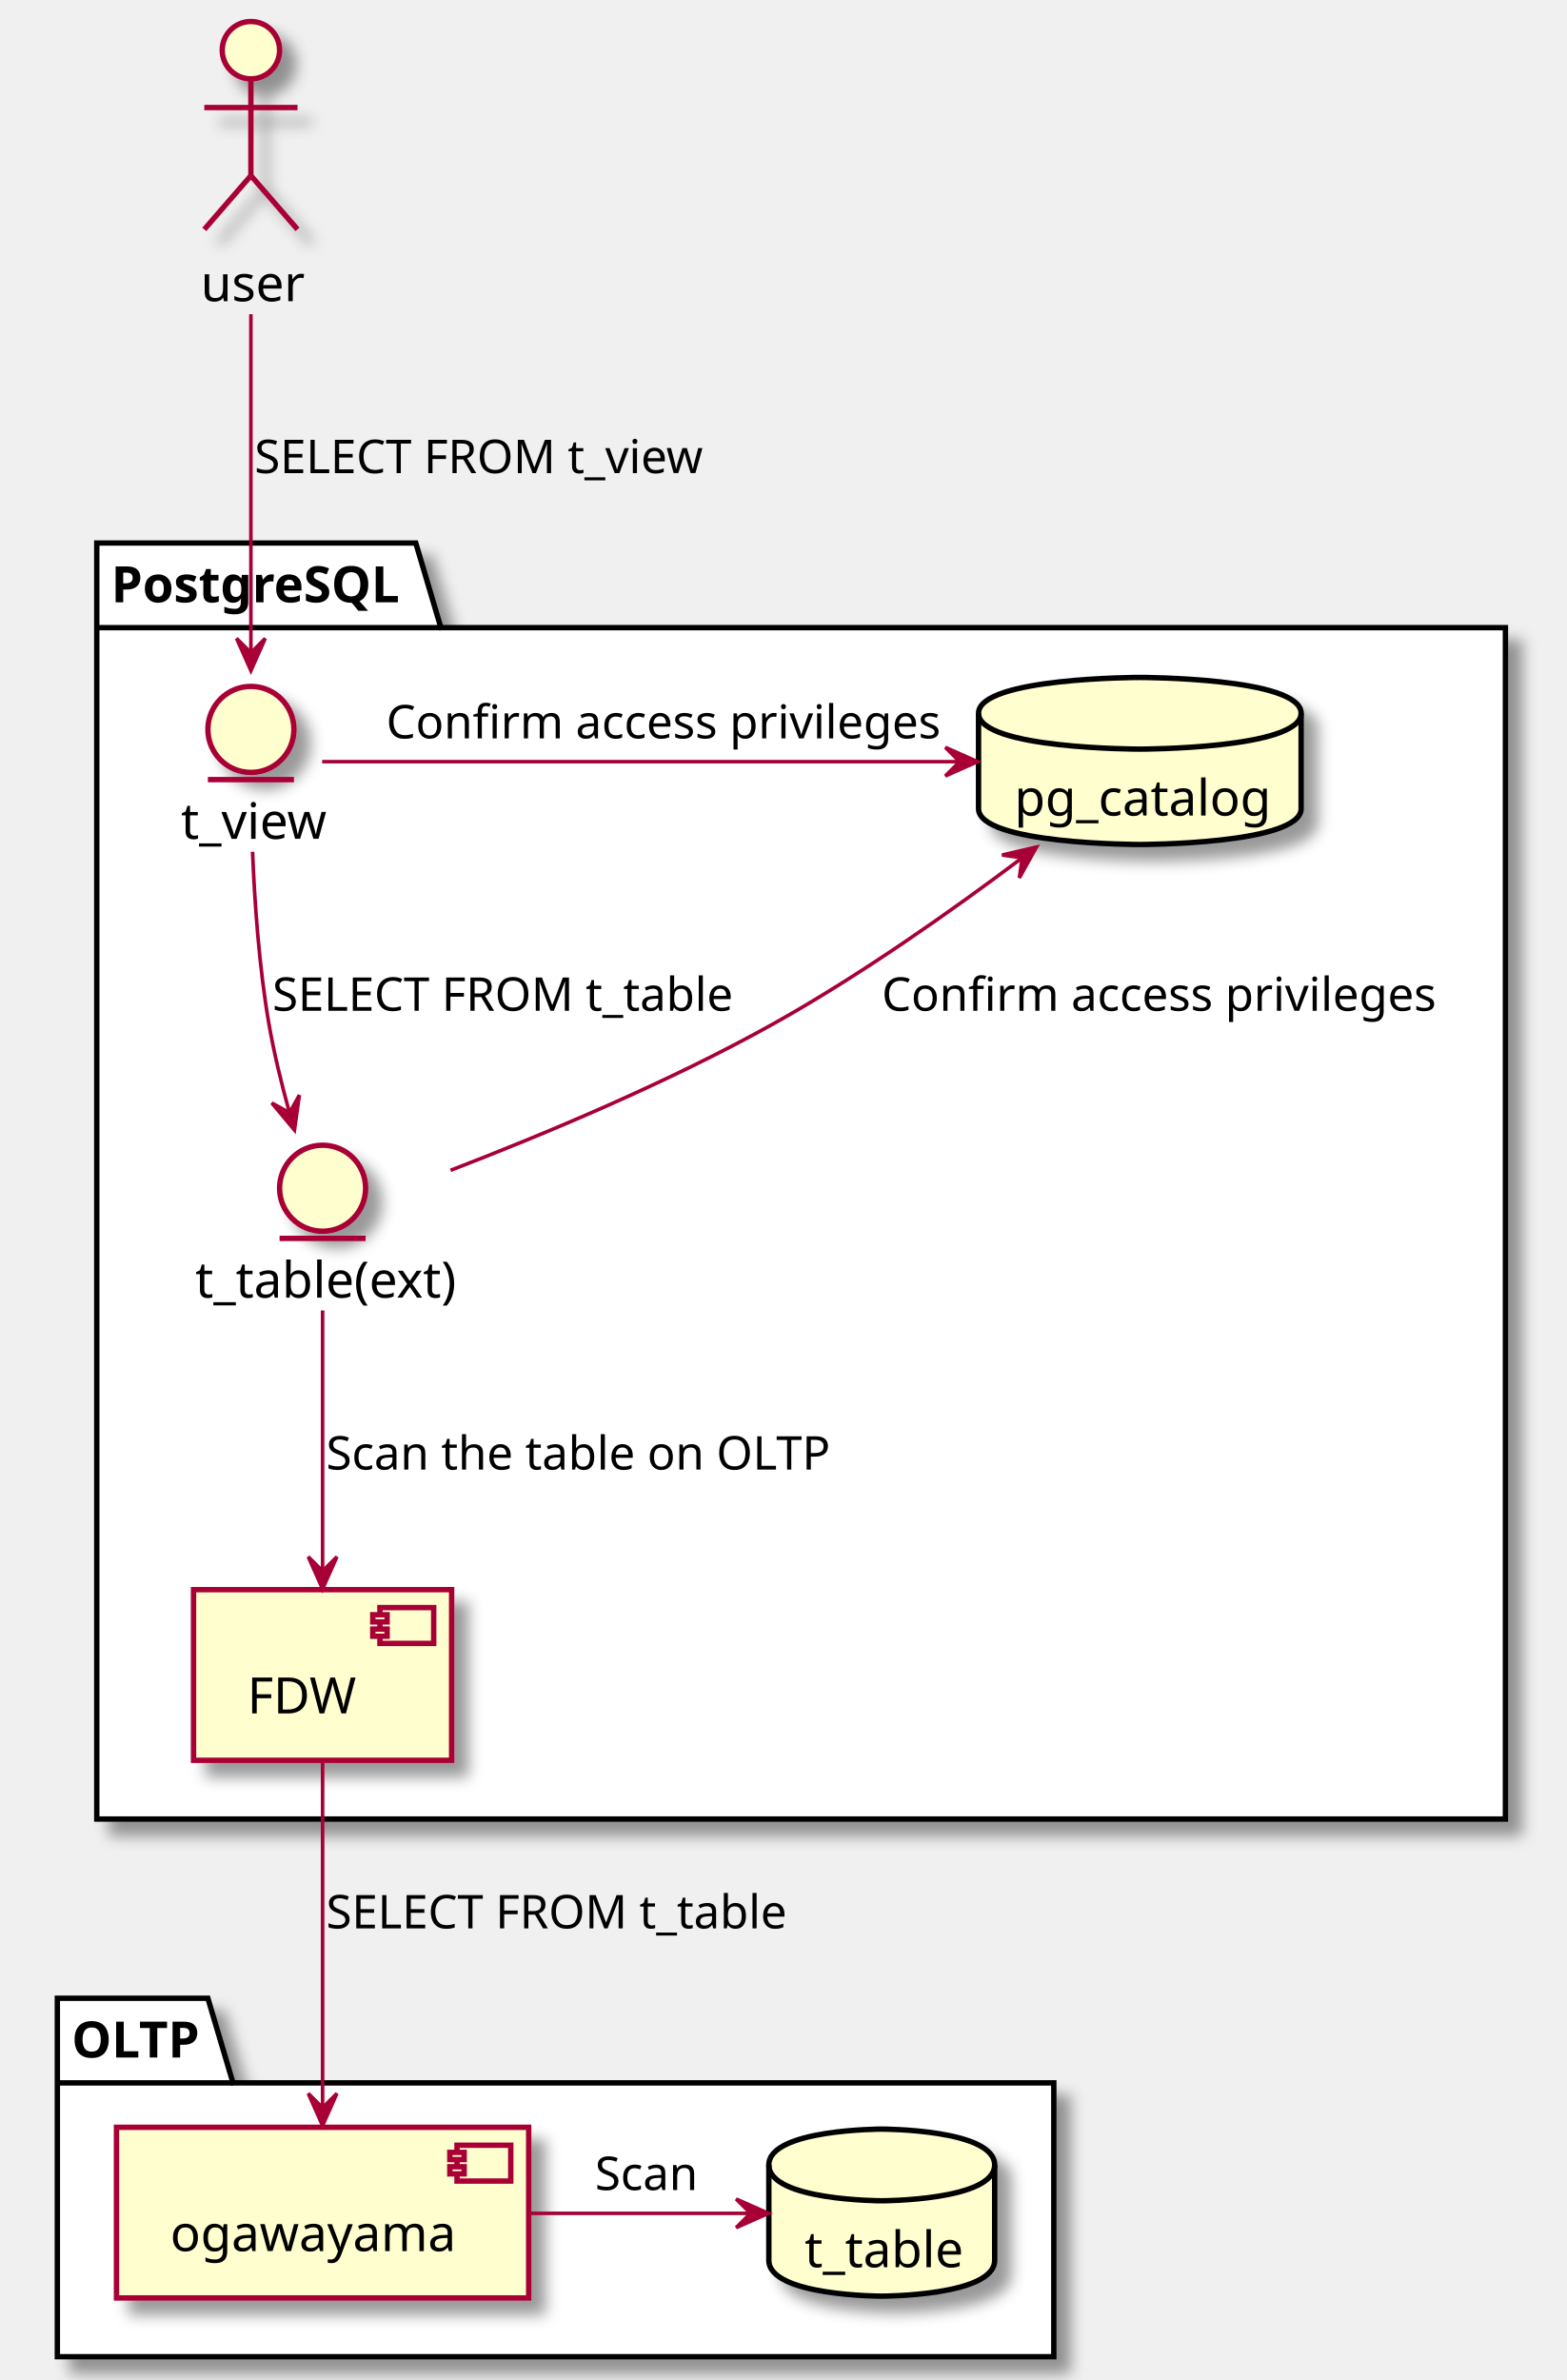
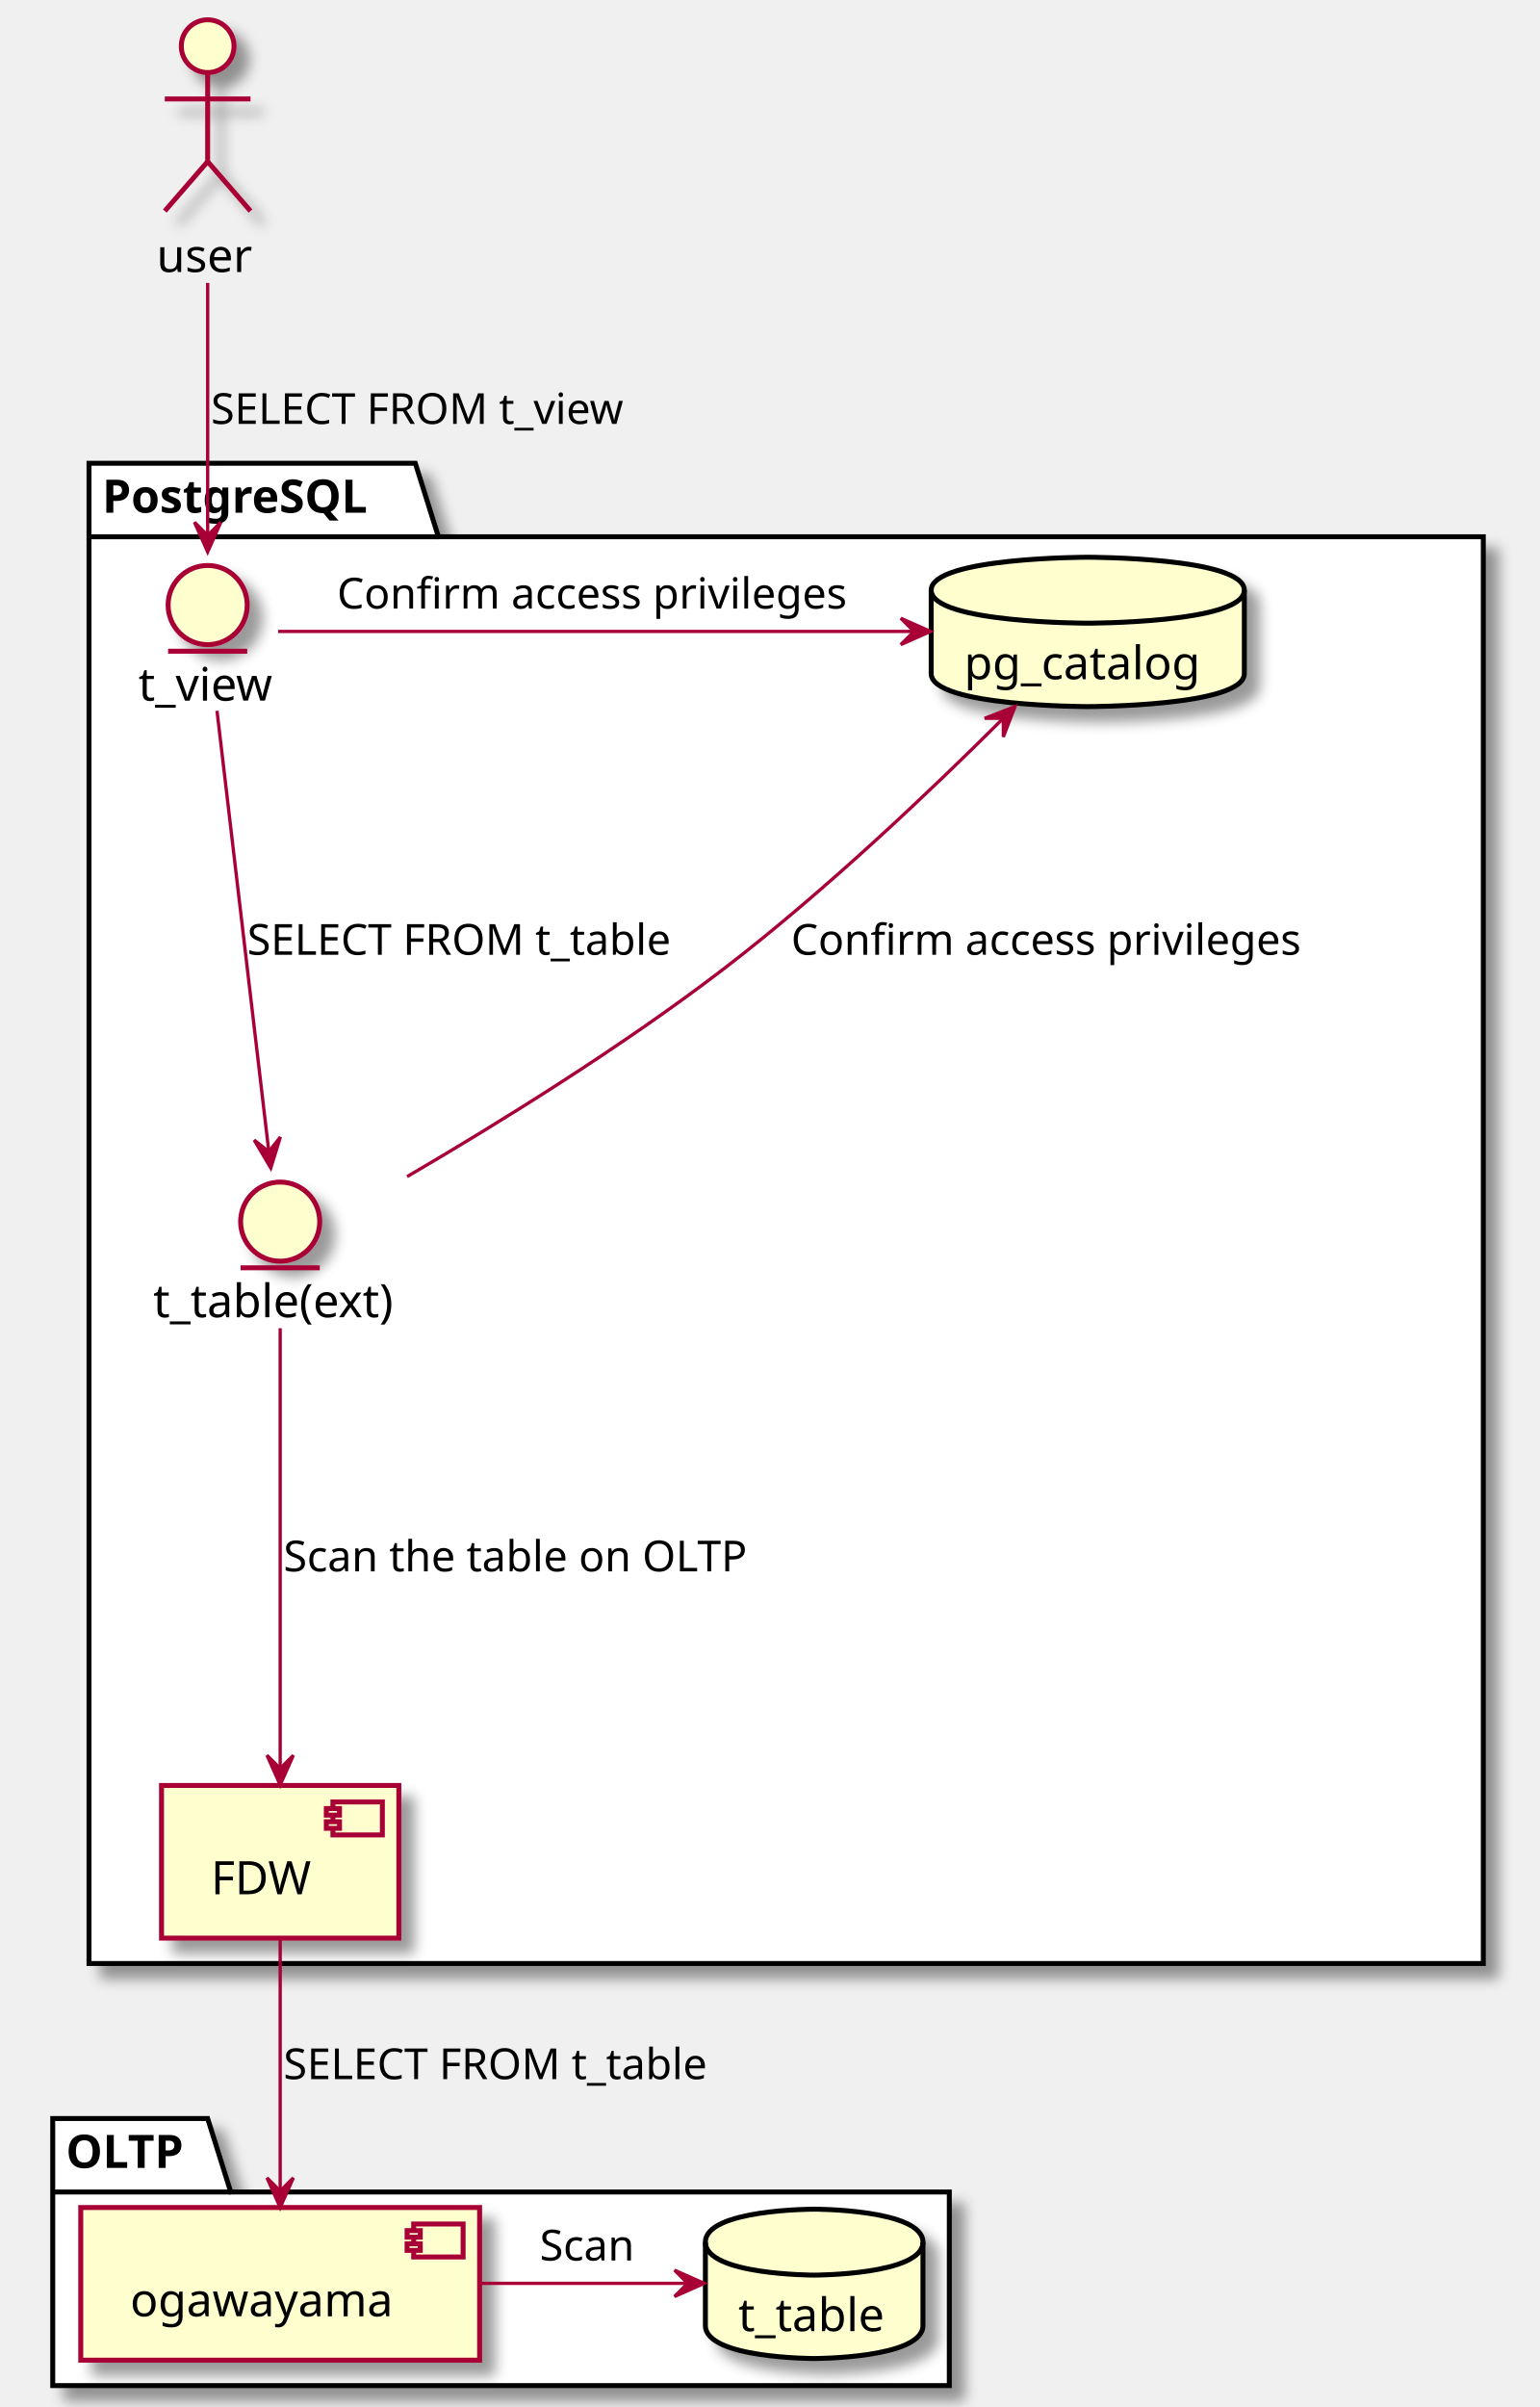
- <svg xmlns="http://www.w3.org/2000/svg" contentScriptType="application/ecmascript" contentStyleType="text/css" height="664px" preserveAspectRatio="none" style="width:437px;height:664px;" version="1.1" viewBox="0 0 437 664" width="437px" zoomAndPan="magnify">
+ <svg xmlns="http://www.w3.org/2000/svg" contentScriptType="application/ecmascript" contentStyleType="text/css" height="730px" preserveAspectRatio="none" style="width:467px;height:730px;background:#FFFFFF;" version="1.1" viewBox="0 0 467 730" width="467px" zoomAndPan="magnify">
  <defs>
    <filter height="300%" id="f77u9ziz91iui" width="300%" x="-1" y="-1">
      <feGaussianBlur result="blurOut" stdDeviation="2.0" />
      <feColorMatrix in="blurOut" result="blurOut2" type="matrix" values="0 0 0 0 0 0 0 0 0 0 0 0 0 0 0 0 0 0 .4 0" />
      <feOffset dx="4.0" dy="4.0" in="blurOut2" result="blurOut3" />
      <feBlend in="SourceGraphic" in2="blurOut3" mode="normal" />
    </filter>
  </defs>
  <g>
-     <polygon fill="#FFFFFF" filter="url(#f77u9ziz91iui)" points="27,151.5,116,151.5,123,175.109,420,175.109,420,507.5,27,507.5,27,151.5" style="stroke:#000000;stroke-width:1.5;" />
-     <line style="stroke:#000000;stroke-width:1.5;" x1="27" x2="123" y1="175.109" y2="175.109" />
-     <text fill="#000000" font-family="sans-serif" font-size="14" font-weight="bold" lengthAdjust="spacing" textLength="83" x="31" y="168.033">PostgreSQL</text>
-     <polygon fill="#FFFFFF" filter="url(#f77u9ziz91iui)" points="16,557.5,58,557.5,65,581.109,294,581.109,294,657.5,16,657.5,16,557.5" style="stroke:#000000;stroke-width:1.5;" />
-     <line style="stroke:#000000;stroke-width:1.5;" x1="16" x2="65" y1="581.109" y2="581.109" />
-     <text fill="#000000" font-family="sans-serif" font-size="14" font-weight="bold" lengthAdjust="spacing" textLength="36" x="20" y="574.033">OLTP</text>
-     <ellipse cx="70" cy="203.5" fill="#FEFECE" filter="url(#f77u9ziz91iui)" rx="12" ry="12" style="stroke:#A80036;stroke-width:1.5;" />
-     <line style="stroke:#A80036;stroke-width:1.5;" x1="58" x2="82" y1="217.5" y2="217.5" />
-     <text fill="#000000" font-family="sans-serif" font-size="14" lengthAdjust="spacing" textLength="39" x="50.5" y="234.033">t_view</text>
-     <ellipse cx="90" cy="331.5" fill="#FEFECE" filter="url(#f77u9ziz91iui)" rx="12" ry="12" style="stroke:#A80036;stroke-width:1.5;" />
-     <line style="stroke:#A80036;stroke-width:1.5;" x1="78" x2="102" y1="345.5" y2="345.5" />
-     <text fill="#000000" font-family="sans-serif" font-size="14" lengthAdjust="spacing" textLength="71" x="54.5" y="362.033">t_table(ext)</text>
-     <rect fill="#FEFECE" filter="url(#f77u9ziz91iui)" height="47.609" style="stroke:#A80036;stroke-width:1.5;" width="72" x="54" y="443.5" />
-     <rect fill="#FEFECE" height="10" style="stroke:#A80036;stroke-width:1.5;" width="15" x="106" y="448.5" />
-     <rect fill="#FEFECE" height="2" style="stroke:#A80036;stroke-width:1.5;" width="4" x="104" y="450.5" />
-     <rect fill="#FEFECE" height="2" style="stroke:#A80036;stroke-width:1.5;" width="4" x="104" y="454.5" />
-     <text fill="#000000" font-family="sans-serif" font-size="14" lengthAdjust="spacing" textLength="32" x="69" y="478.033">FDW</text>
-     <path d="M273,199 C273,189 318,189 318,189 C318,189 363,189 363,199 L363,225.609 C363,235.609 318,235.609 318,235.609 C318,235.609 273,235.609 273,225.609 L273,199 " fill="#FEFECE" filter="url(#f77u9ziz91iui)" style="stroke:#000000;stroke-width:1.5;" />
-     <path d="M273,199 C273,209 318,209 318,209 C318,209 363,209 363,199 " fill="none" style="stroke:#000000;stroke-width:1.5;" />
-     <text fill="#000000" font-family="sans-serif" font-size="14" lengthAdjust="spacing" textLength="70" x="283" y="227.533">pg_catalog</text>
-     <rect fill="#FEFECE" filter="url(#f77u9ziz91iui)" height="47.609" style="stroke:#A80036;stroke-width:1.5;" width="115" x="32.5" y="593.5" />
-     <rect fill="#FEFECE" height="10" style="stroke:#A80036;stroke-width:1.5;" width="15" x="127.5" y="598.5" />
-     <rect fill="#FEFECE" height="2" style="stroke:#A80036;stroke-width:1.5;" width="4" x="125.5" y="600.5" />
-     <rect fill="#FEFECE" height="2" style="stroke:#A80036;stroke-width:1.5;" width="4" x="125.5" y="604.5" />
-     <text fill="#000000" font-family="sans-serif" font-size="14" lengthAdjust="spacing" textLength="75" x="47.5" y="628.033">ogawayama</text>
-     <path d="M214.5,604 C214.5,594 246,594 246,594 C246,594 277.5,594 277.5,604 L277.5,630.609 C277.5,640.609 246,640.609 246,640.609 C246,640.609 214.5,640.609 214.5,630.609 L214.5,604 " fill="#FEFECE" filter="url(#f77u9ziz91iui)" style="stroke:#000000;stroke-width:1.5;" />
-     <path d="M214.5,604 C214.5,614 246,614 246,614 C246,614 277.5,614 277.5,604 " fill="none" style="stroke:#000000;stroke-width:1.5;" />
-     <text fill="#000000" font-family="sans-serif" font-size="14" lengthAdjust="spacing" textLength="43" x="224.5" y="632.533">t_table</text>
-     <ellipse cx="70" cy="14" fill="#FEFECE" filter="url(#f77u9ziz91iui)" rx="8" ry="8" style="stroke:#A80036;stroke-width:1.5;" />
-     <path d="M70,22 L70,49 M57,30 L83,30 M70,49 L57,64 M70,49 L83,64 " fill="none" filter="url(#f77u9ziz91iui)" style="stroke:#A80036;stroke-width:1.5;" />
-     <text fill="#000000" font-family="sans-serif" font-size="14" lengthAdjust="spacing" textLength="28" x="56" y="84.033">user</text>
-     <path d="M70.46,237.64 C71.03,251.69 72.28,269.69 75,285.5 C76.41,293.68 78.54,302.4 80.76,310.4 " fill="none" id="t_view-to-ext_table" style="stroke:#A80036;stroke-width:1.0;" />
-     <polygon fill="#A80036" points="82.15,315.27,83.524,305.517,80.776,310.462,75.831,307.715,82.15,315.27" style="stroke:#A80036;stroke-width:1.0;" />
-     <text fill="#000000" font-family="sans-serif" font-size="13" lengthAdjust="spacing" textLength="135" x="76" y="281.995">SELECT FROM t_table</text>
-     <path d="M90,365.6 C90,386.36 90,416.33 90,438.22 " fill="none" id="ext_table-to-fdw" style="stroke:#A80036;stroke-width:1.0;" />
-     <polygon fill="#A80036" points="90,443.32,94,434.32,90,438.32,86,434.32,90,443.32" style="stroke:#A80036;stroke-width:1.0;" />
-     <text fill="#000000" font-family="sans-serif" font-size="13" lengthAdjust="spacing" textLength="139" x="91" y="409.995">Scan the table on OLTP</text>
-     <path d="M89.88,212.5 C128.07,212.5 212.77,212.5 267.53,212.5 " fill="none" id="t_view-to-pg_catalog" style="stroke:#A80036;stroke-width:1.0;" />
-     <polygon fill="#A80036" points="272.73,212.5,263.73,208.5,267.73,212.5,263.73,216.5,272.73,212.5" style="stroke:#A80036;stroke-width:1.0;" />
-     <text fill="#000000" font-family="sans-serif" font-size="13" lengthAdjust="spacing" textLength="147" x="107.75" y="205.995">Confirm access privileges</text>
-     <path d="M284.87,239.56 C265.47,254.14 240.1,272.03 216,285.5 C186.71,301.88 151.46,316.59 125.7,326.51 " fill="none" id="pg_catalog-backto-ext_table" style="stroke:#A80036;stroke-width:1.0;" />
-     <polygon fill="#A80036" points="289.17,236.32,279.575,238.542,285.177,239.329,284.39,244.931,289.17,236.32" style="stroke:#A80036;stroke-width:1.0;" />
-     <text fill="#000000" font-family="sans-serif" font-size="13" lengthAdjust="spacing" textLength="147" x="246" y="281.995">Confirm access privileges</text>
-     <path d="M147.65,617.5 C168.27,617.5 190.94,617.5 209.31,617.5 " fill="none" id="ogawayama-to-t_table" style="stroke:#A80036;stroke-width:1.0;" />
-     <polygon fill="#A80036" points="214.38,617.5,205.38,613.5,209.38,617.5,205.38,621.5,214.38,617.5" style="stroke:#A80036;stroke-width:1.0;" />
-     <text fill="#000000" font-family="sans-serif" font-size="13" lengthAdjust="spacing" textLength="30" x="166" y="610.995">Scan</text>
-     <path d="M70,87.66 C70,116.92 70,155.7 70,182.02 " fill="none" id="user-to-t_view" style="stroke:#A80036;stroke-width:1.0;" />
-     <polygon fill="#A80036" points="70,187.11,74,178.11,70,182.11,66,178.11,70,187.11" style="stroke:#A80036;stroke-width:1.0;" />
-     <text fill="#000000" font-family="sans-serif" font-size="13" lengthAdjust="spacing" textLength="131" x="71" y="131.995">SELECT FROM t_view</text>
-     <path d="M90,491.62 C90,517.65 90,559.94 90,587.98 " fill="none" id="fdw-to-ogawayama" style="stroke:#A80036;stroke-width:1.0;" />
-     <polygon fill="#A80036" points="90,593.05,94,584.05,90,588.05,86,584.05,90,593.05" style="stroke:#A80036;stroke-width:1.0;" />
-     <text fill="#000000" font-family="sans-serif" font-size="13" lengthAdjust="spacing" textLength="135" x="91" y="537.995">SELECT FROM t_table</text>
+     <polygon fill="#FFFFFF" filter="url(#f77u9ziz91iui)" points="27,140.5,126,140.5,133,162.797,450,162.797,450,595.5,27,595.5,27,140.5" style="stroke:#000000;stroke-width:1.5;" />
+     <line style="stroke:#000000;stroke-width:1.5;" x1="27" x2="133" y1="162.797" y2="162.797" />
+     <text fill="#000000" font-family="sans-serif" font-size="14" font-weight="bold" lengthAdjust="spacing" textLength="93" x="31" y="155.495">PostgreSQL</text>
+     <polygon fill="#FFFFFF" filter="url(#f77u9ziz91iui)" points="16,642.5,63,642.5,70,664.797,288,664.797,288,723.5,16,723.5,16,642.5" style="stroke:#000000;stroke-width:1.5;" />
+     <line style="stroke:#000000;stroke-width:1.5;" x1="16" x2="70" y1="664.797" y2="664.797" />
+     <text fill="#000000" font-family="sans-serif" font-size="14" font-weight="bold" lengthAdjust="spacing" textLength="41" x="20" y="657.495">OLTP</text>
+     <ellipse cx="63" cy="183.5" fill="#FEFECE" filter="url(#f77u9ziz91iui)" rx="12" ry="12" style="stroke:#A80036;stroke-width:1.5;" />
+     <line style="stroke:#A80036;stroke-width:1.5;" x1="51" x2="75" y1="197.5" y2="197.5" />
+     <text fill="#000000" font-family="sans-serif" font-size="14" lengthAdjust="spacing" textLength="42" x="42" y="212.495">t_view</text>
+     <ellipse cx="85" cy="370.5" fill="#FEFECE" filter="url(#f77u9ziz91iui)" rx="12" ry="12" style="stroke:#A80036;stroke-width:1.5;" />
+     <line style="stroke:#A80036;stroke-width:1.5;" x1="73" x2="97" y1="384.5" y2="384.5" />
+     <text fill="#000000" font-family="sans-serif" font-size="14" lengthAdjust="spacing" textLength="77" x="46.5" y="399.495">t_table(ext)</text>
+     <rect fill="#FEFECE" filter="url(#f77u9ziz91iui)" height="46.297" style="stroke:#A80036;stroke-width:1.5;" width="72" x="49" y="541.5" />
+     <rect fill="#FEFECE" height="10" style="stroke:#A80036;stroke-width:1.5;" width="15" x="101" y="546.5" />
+     <rect fill="#FEFECE" height="2" style="stroke:#A80036;stroke-width:1.5;" width="4" x="99" y="548.5" />
+     <rect fill="#FEFECE" height="2" style="stroke:#A80036;stroke-width:1.5;" width="4" x="99" y="552.5" />
+     <text fill="#000000" font-family="sans-serif" font-size="14" lengthAdjust="spacing" textLength="32" x="64" y="574.495">FDW</text>
+     <path d="M282.5,179 C282.5,169 330,169 330,169 C330,169 377.5,169 377.5,179 L377.5,204.297 C377.5,214.297 330,214.297 330,214.297 C330,214.297 282.5,214.297 282.5,204.297 L282.5,179 " fill="#FEFECE" filter="url(#f77u9ziz91iui)" style="stroke:#000000;stroke-width:1.5;" />
+     <path d="M282.5,179 C282.5,189 330,189 330,189 C330,189 377.5,189 377.5,179 " fill="none" style="stroke:#000000;stroke-width:1.5;" />
+     <text fill="#000000" font-family="sans-serif" font-size="14" lengthAdjust="spacing" textLength="75" x="292.5" y="205.995">pg_catalog</text>
+     <rect fill="#FEFECE" filter="url(#f77u9ziz91iui)" height="46.297" style="stroke:#A80036;stroke-width:1.5;" width="121" x="24.5" y="669.5" />
+     <rect fill="#FEFECE" height="10" style="stroke:#A80036;stroke-width:1.5;" width="15" x="125.5" y="674.5" />
+     <rect fill="#FEFECE" height="2" style="stroke:#A80036;stroke-width:1.5;" width="4" x="123.5" y="676.5" />
+     <rect fill="#FEFECE" height="2" style="stroke:#A80036;stroke-width:1.5;" width="4" x="123.5" y="680.5" />
+     <text fill="#000000" font-family="sans-serif" font-size="14" lengthAdjust="spacing" textLength="81" x="39.5" y="702.495">ogawayama</text>
+     <path d="M214,680 C214,670 247,670 247,670 C247,670 280,670 280,680 L280,705.297 C280,715.297 247,715.297 247,715.297 C247,715.297 214,715.297 214,705.297 L214,680 " fill="#FEFECE" filter="url(#f77u9ziz91iui)" style="stroke:#000000;stroke-width:1.5;" />
+     <path d="M214,680 C214,690 247,690 247,690 C247,690 280,690 280,680 " fill="none" style="stroke:#000000;stroke-width:1.5;" />
+     <text fill="#000000" font-family="sans-serif" font-size="14" lengthAdjust="spacing" textLength="46" x="224" y="706.995">t_table</text>
+     <ellipse cx="63" cy="14" fill="#FEFECE" filter="url(#f77u9ziz91iui)" rx="8" ry="8" style="stroke:#A80036;stroke-width:1.5;" />
+     <path d="M63,22 L63,49 M50,30 L76,30 M63,49 L50,64 M63,49 L76,64 " fill="none" filter="url(#f77u9ziz91iui)" style="stroke:#A80036;stroke-width:1.5;" />
+     <text fill="#000000" font-family="sans-serif" font-size="14" lengthAdjust="spacing" textLength="31" x="47.5" y="82.495">user</text>
+     <path d="M65.831,215.564 C69.846,249.693 77.188,312.1 81.527,348.982 " fill="none" id="t_view-to-ext_table" style="stroke:#A80036;stroke-width:1.0;" />
+     <polygon fill="#A80036" points="82.145,354.232,85.066,344.826,81.561,349.266,77.121,345.761,82.145,354.232" style="stroke:#A80036;stroke-width:1.0;" />
+     <text fill="#000000" font-family="sans-serif" font-size="13" lengthAdjust="spacing" textLength="136" x="75" y="289.567">SELECT FROM t_table</text>
+     <path d="M85,402.816 C85,437.168 85,499.766 85,536.173 " fill="none" id="ext_table-to-fdw" style="stroke:#A80036;stroke-width:1.0;" />
+     <polygon fill="#A80036" points="85,541.348,89,532.348,85,536.348,81,532.348,85,541.348" style="stroke:#A80036;stroke-width:1.0;" />
+     <text fill="#000000" font-family="sans-serif" font-size="13" lengthAdjust="spacing" textLength="149" x="86" y="476.567">Scan the table on OLTP</text>
+     <path d="M84.398,191.5 C125.84,191.5 218.144,191.5 277.044,191.5 " fill="none" id="t_view-to-pg_catalog" style="stroke:#A80036;stroke-width:1.0;" />
+     <polygon fill="#A80036" points="282.284,191.5,273.284,187.5,277.284,191.5,273.284,195.5,282.284,191.5" style="stroke:#A80036;stroke-width:1.0;" />
+     <text fill="#000000" font-family="sans-serif" font-size="13" lengthAdjust="spacing" textLength="162" x="102.25" y="184.567">Confirm access privileges</text>
+     <path d="M304.29,217.93 C282.74,239.432 250.658,269.96 220,293.5 C189.025,317.283 151.218,340.653 123.5,356.85 " fill="none" id="pg_catalog-backto-ext_table" style="stroke:#A80036;stroke-width:1.0;" />
+     <polygon fill="#A80036" points="307.922,214.292,298.733,217.835,304.39,217.831,304.394,223.488,307.922,214.292" style="stroke:#A80036;stroke-width:1.0;" />
+     <text fill="#000000" font-family="sans-serif" font-size="13" lengthAdjust="spacing" textLength="162" x="240" y="289.567">Confirm access privileges</text>
+     <path d="M145.784,692.5 C166.793,692.5 189.74,692.5 208.465,692.5 " fill="none" id="ogawayama-to-t_table" style="stroke:#A80036;stroke-width:1.0;" />
+     <polygon fill="#A80036" points="213.63,692.5,204.63,688.5,208.63,692.5,204.63,696.5,213.63,692.5" style="stroke:#A80036;stroke-width:1.0;" />
+     <text fill="#000000" font-family="sans-serif" font-size="13" lengthAdjust="spacing" textLength="32" x="163.75" y="685.567">Scan</text>
+     <path d="M63,85.808 C63,110.106 63,140.373 63,162.282 " fill="none" id="user-to-t_view" style="stroke:#A80036;stroke-width:1.0;" />
+     <polygon fill="#A80036" points="63,167.383,67,158.383,63,162.383,59,158.383,63,167.383" style="stroke:#A80036;stroke-width:1.0;" />
+     <text fill="#000000" font-family="sans-serif" font-size="13" lengthAdjust="spacing" textLength="131" x="64" y="128.567">SELECT FROM t_view</text>
+     <path d="M85,587.68 C85,609.247 85,641.427 85,664.438 " fill="none" id="fdw-to-ogawayama" style="stroke:#A80036;stroke-width:1.0;" />
+     <polygon fill="#A80036" points="85,669.493,89,660.493,85,664.493,81,660.493,85,669.493" style="stroke:#A80036;stroke-width:1.0;" />
+     <text fill="#000000" font-family="sans-serif" font-size="13" lengthAdjust="spacing" textLength="136" x="86" y="630.567">SELECT FROM t_table</text>
  </g>
</svg>
